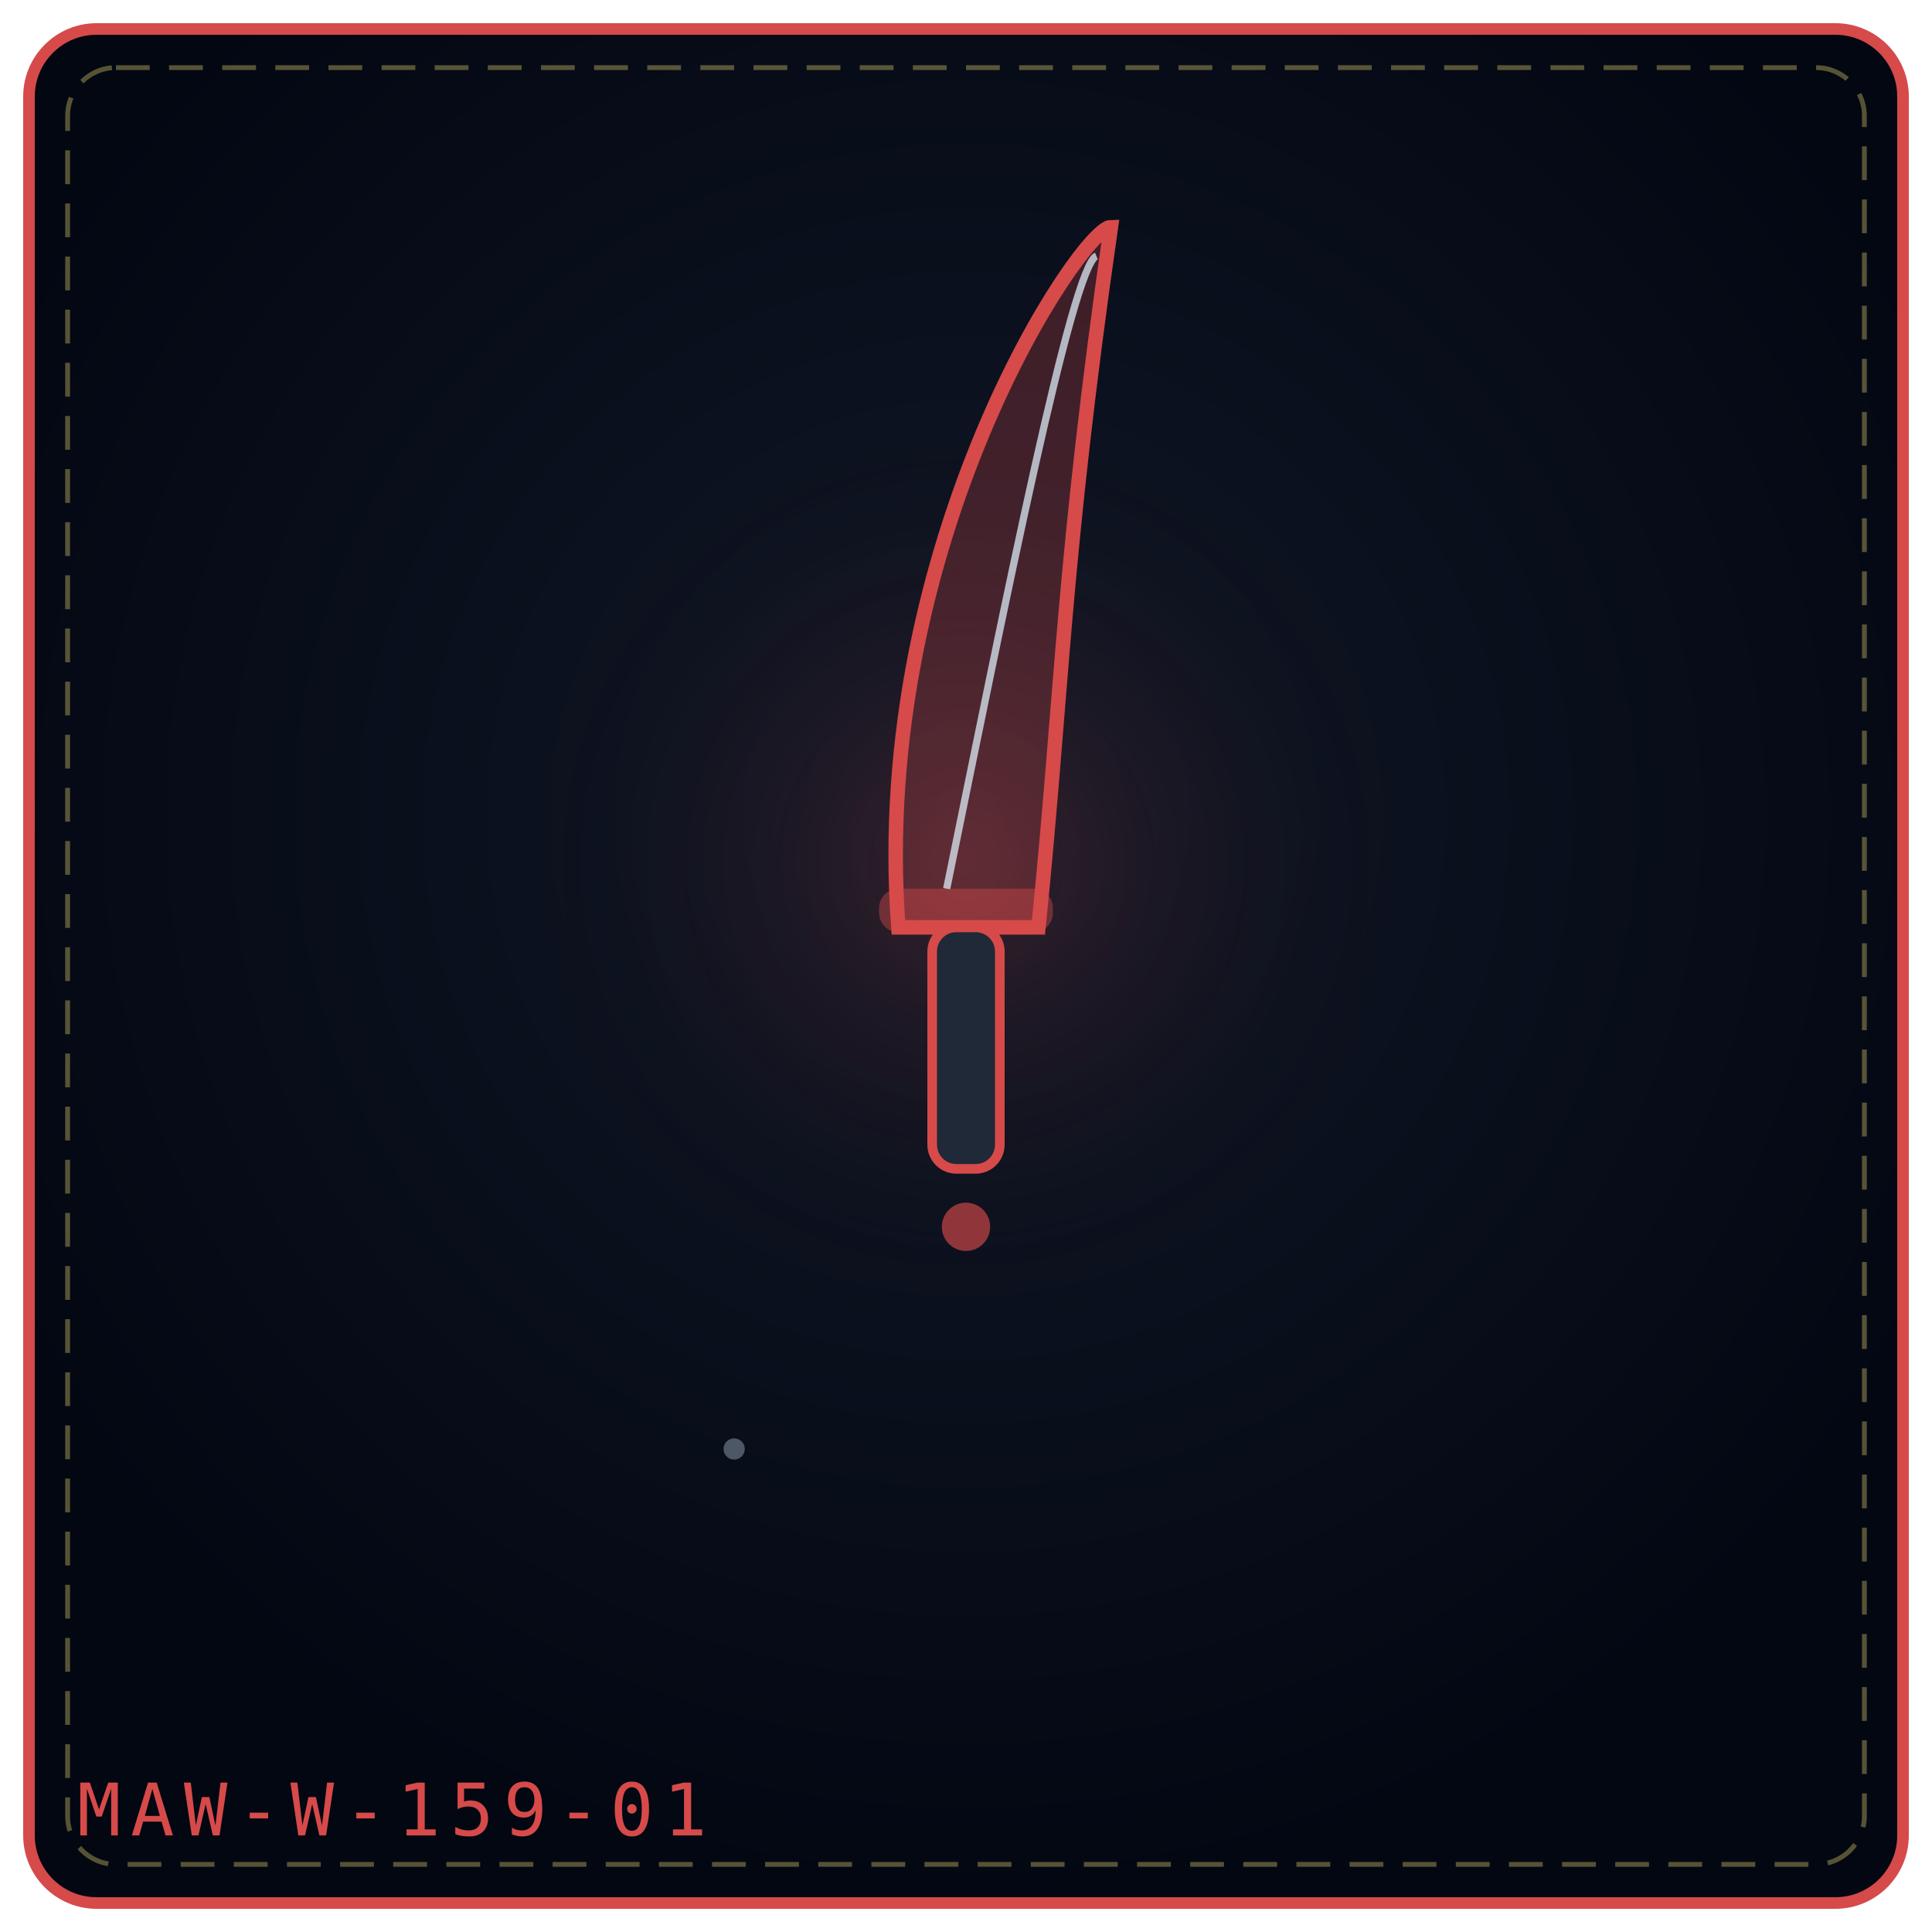
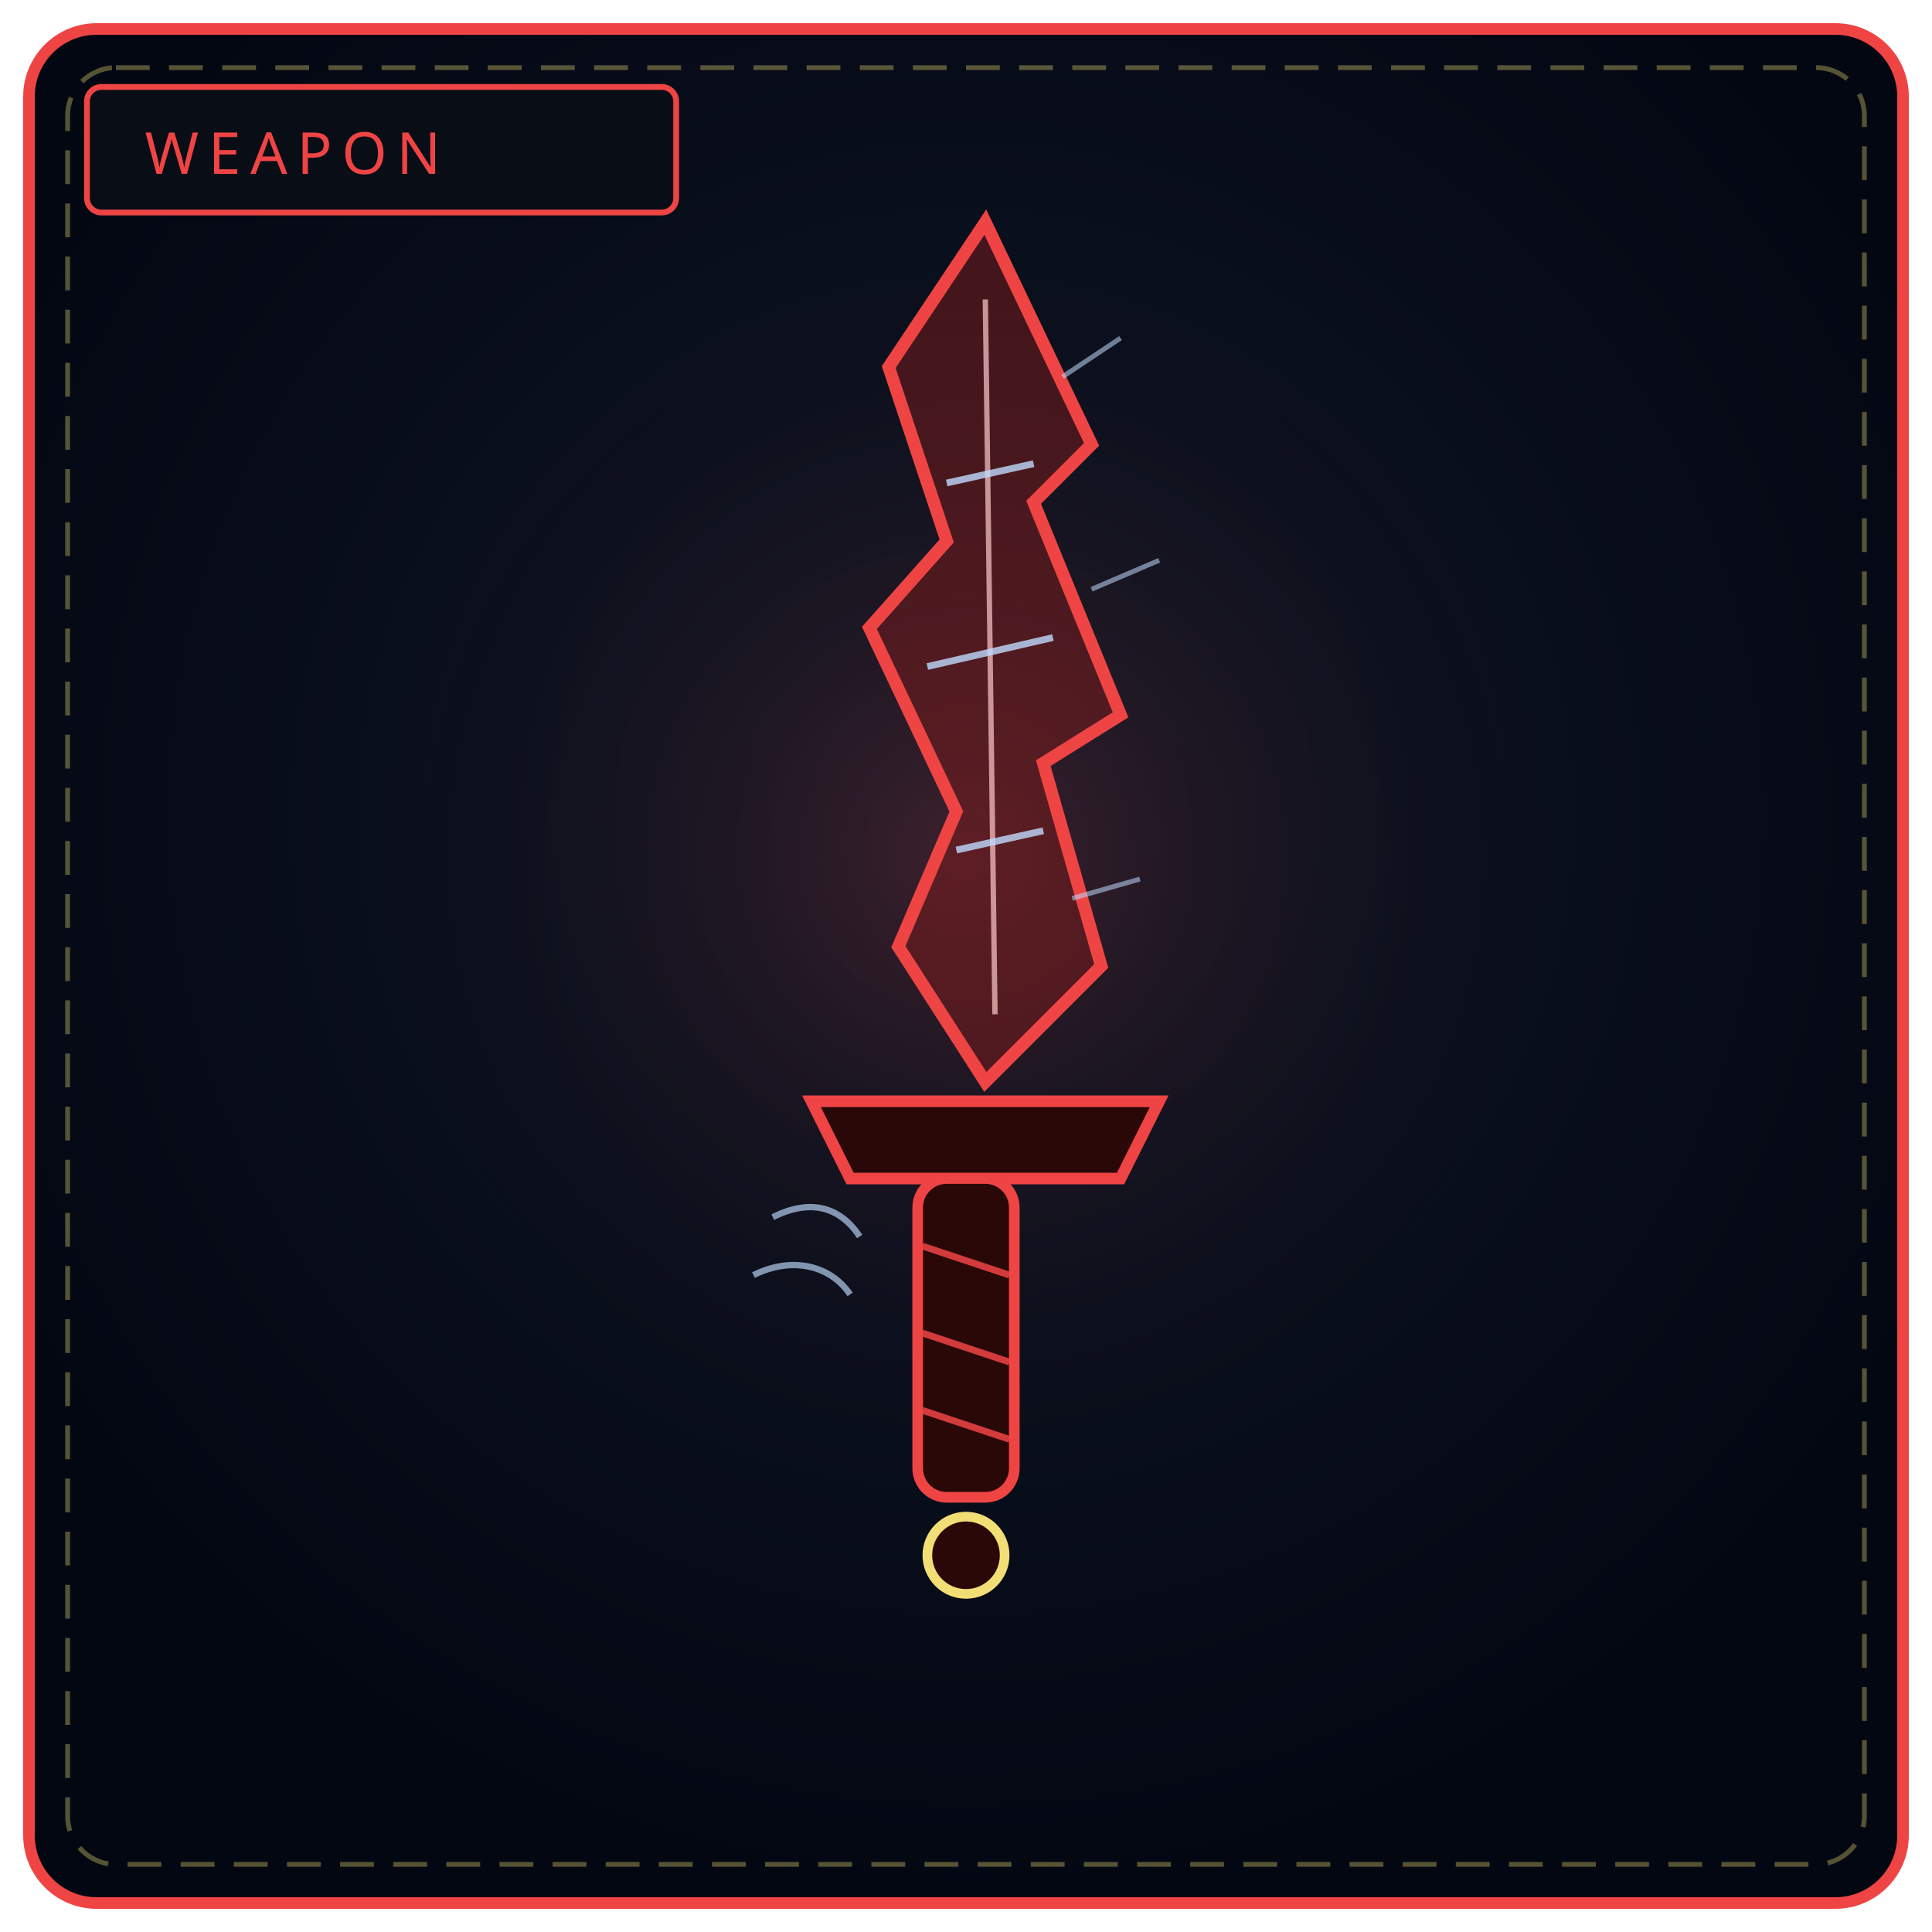
<svg xmlns="http://www.w3.org/2000/svg" viewBox="0 0 400 400" width="100%" height="100%" role="img" aria-label="THE FROZEN FANG">
  <defs>
-     <radialGradient id="bgfbef5a" cx="50%" cy="42%" r="58%">
+     <radialGradient id="bw159" cx="50%" cy="42%" r="58%">
      <stop offset="0%" stop-color="#111827" />
      <stop offset="100%" stop-color="#030712" />
    </radialGradient>
-     <radialGradient id="glfbef5a" cx="50%" cy="46%" r="42%">
-       <stop offset="0%" stop-color="#d64a4a" stop-opacity=".2" />
+     <radialGradient id="gw159" cx="50%" cy="46%" r="50%">
+       <stop offset="0%" stop-color="#ef4444" stop-opacity=".2" />
      <stop offset="100%" stop-color="#000" stop-opacity="0" />
    </radialGradient>
  </defs>
-   <rect x="6" y="6" width="388" height="388" rx="14" fill="url(#bgfbef5a)" stroke="#d64a4a" stroke-width="2.4" />
+   <rect x="6" y="6" width="388" height="388" rx="14" fill="url(#bw159)" stroke="#ef4444" stroke-width="2.4" />
  <rect x="14" y="14" width="372" height="372" rx="10" fill="none" stroke="#f1df76" stroke-width="1" stroke-dasharray="7 4" opacity=".35" />
-   <circle cx="200" cy="188" r="117" fill="url(#glfbef5a)" />
-   <g transform="rotate(0 200.0 192.0)">
-     <path d="M186.0 192.0 C180.0 112.25, 224.0 47.0 230.0 47.0 C220.0 116.6, 220.0 142.7, 215.0 192.0 Z" fill="#d64a4a" fill-opacity=".26" stroke="#d64a4a" stroke-width="3" />
-     <path d="M196.0 184.0 C208.0 125.3, 222.0 55.0 227.0 53.0" fill="none" stroke="#e0f2fe" stroke-width="1.5" opacity=".72" />
-     <rect x="182.0" y="184.0" width="36" height="9" rx="4" fill="#d64a4a" fill-opacity=".42" />
-     <rect x="193.0" y="192.0" width="14" height="50.0" rx="5" fill="#1f2937" stroke="#d64a4a" stroke-width="2" />
-     <circle cx="200.0" cy="254.0" r="5" fill="#d64a4a" fill-opacity=".65" />
-   </g>
-   <g transform="rotate(8 152.0 300.0)" opacity=".9">
-     <circle cx="152.0" cy="300.0" r="2.2" fill="#e0f2fe" opacity=".36" />
-   </g>
-   <text x="16" y="380" font-family="monospace" font-size="15" letter-spacing="2" fill="#d64a4a">MAW-W-159-01</text>
+   <circle cx="200" cy="188" r="130" fill="url(#gw159)" />
+   <rect x="18" y="18" width="122" height="26" rx="3" fill="#090d16" stroke="#ef4444" stroke-width="1.2" />
+   <text x="30" y="36" fill="#ef4444" font-family="Impact, Arial Black, sans-serif" font-size="12" letter-spacing="2">WEAPON</text>
+   <path d="M204 46 L226 92 L214 104 L232 148 L216 158 L228 200 L204 224 L186 196 L198 168 L180 130 L196 112 L184 76 Z" fill="#7f1d1d" fill-opacity=".5" stroke="#ef4444" stroke-width="2.6" />
+   <path d="M204 62 L206 210" stroke="#fecaca" stroke-width="1.1" opacity=".7" />
+   <path d="M196 100 L214 96 M192 138 L218 132 M198 176 L216 172" stroke="#bfdbfe" stroke-width="1.4" opacity=".8" />
+   <path d="M220 78 L232 70 M226 122 L240 116 M222 186 L236 182" stroke="#bfdbfe" stroke-width="1" opacity=".55" />
+   <path d="M168 228 L240 228 L232 244 L176 244 Z" fill="#2b0808" stroke="#ef4444" stroke-width="2.4" />
+   <path d="M160 252 C 168 248, 174 250, 178 256 M156 264 C 164 260, 172 262, 176 268" fill="none" stroke="#bfdbfe" stroke-width="1.3" opacity=".65" />
+   <rect x="190" y="244" width="20" height="66" rx="6" fill="#2b0808" stroke="#ef4444" stroke-width="2.2" />
+   <path d="M191 258 L209 264 M191 276 L209 282 M191 292 L209 298" stroke="#ef4444" stroke-width="1.4" opacity=".85" />
+   <circle cx="200" cy="322" r="8" fill="#2b0808" stroke="#f1df76" stroke-width="2" />
</svg>
